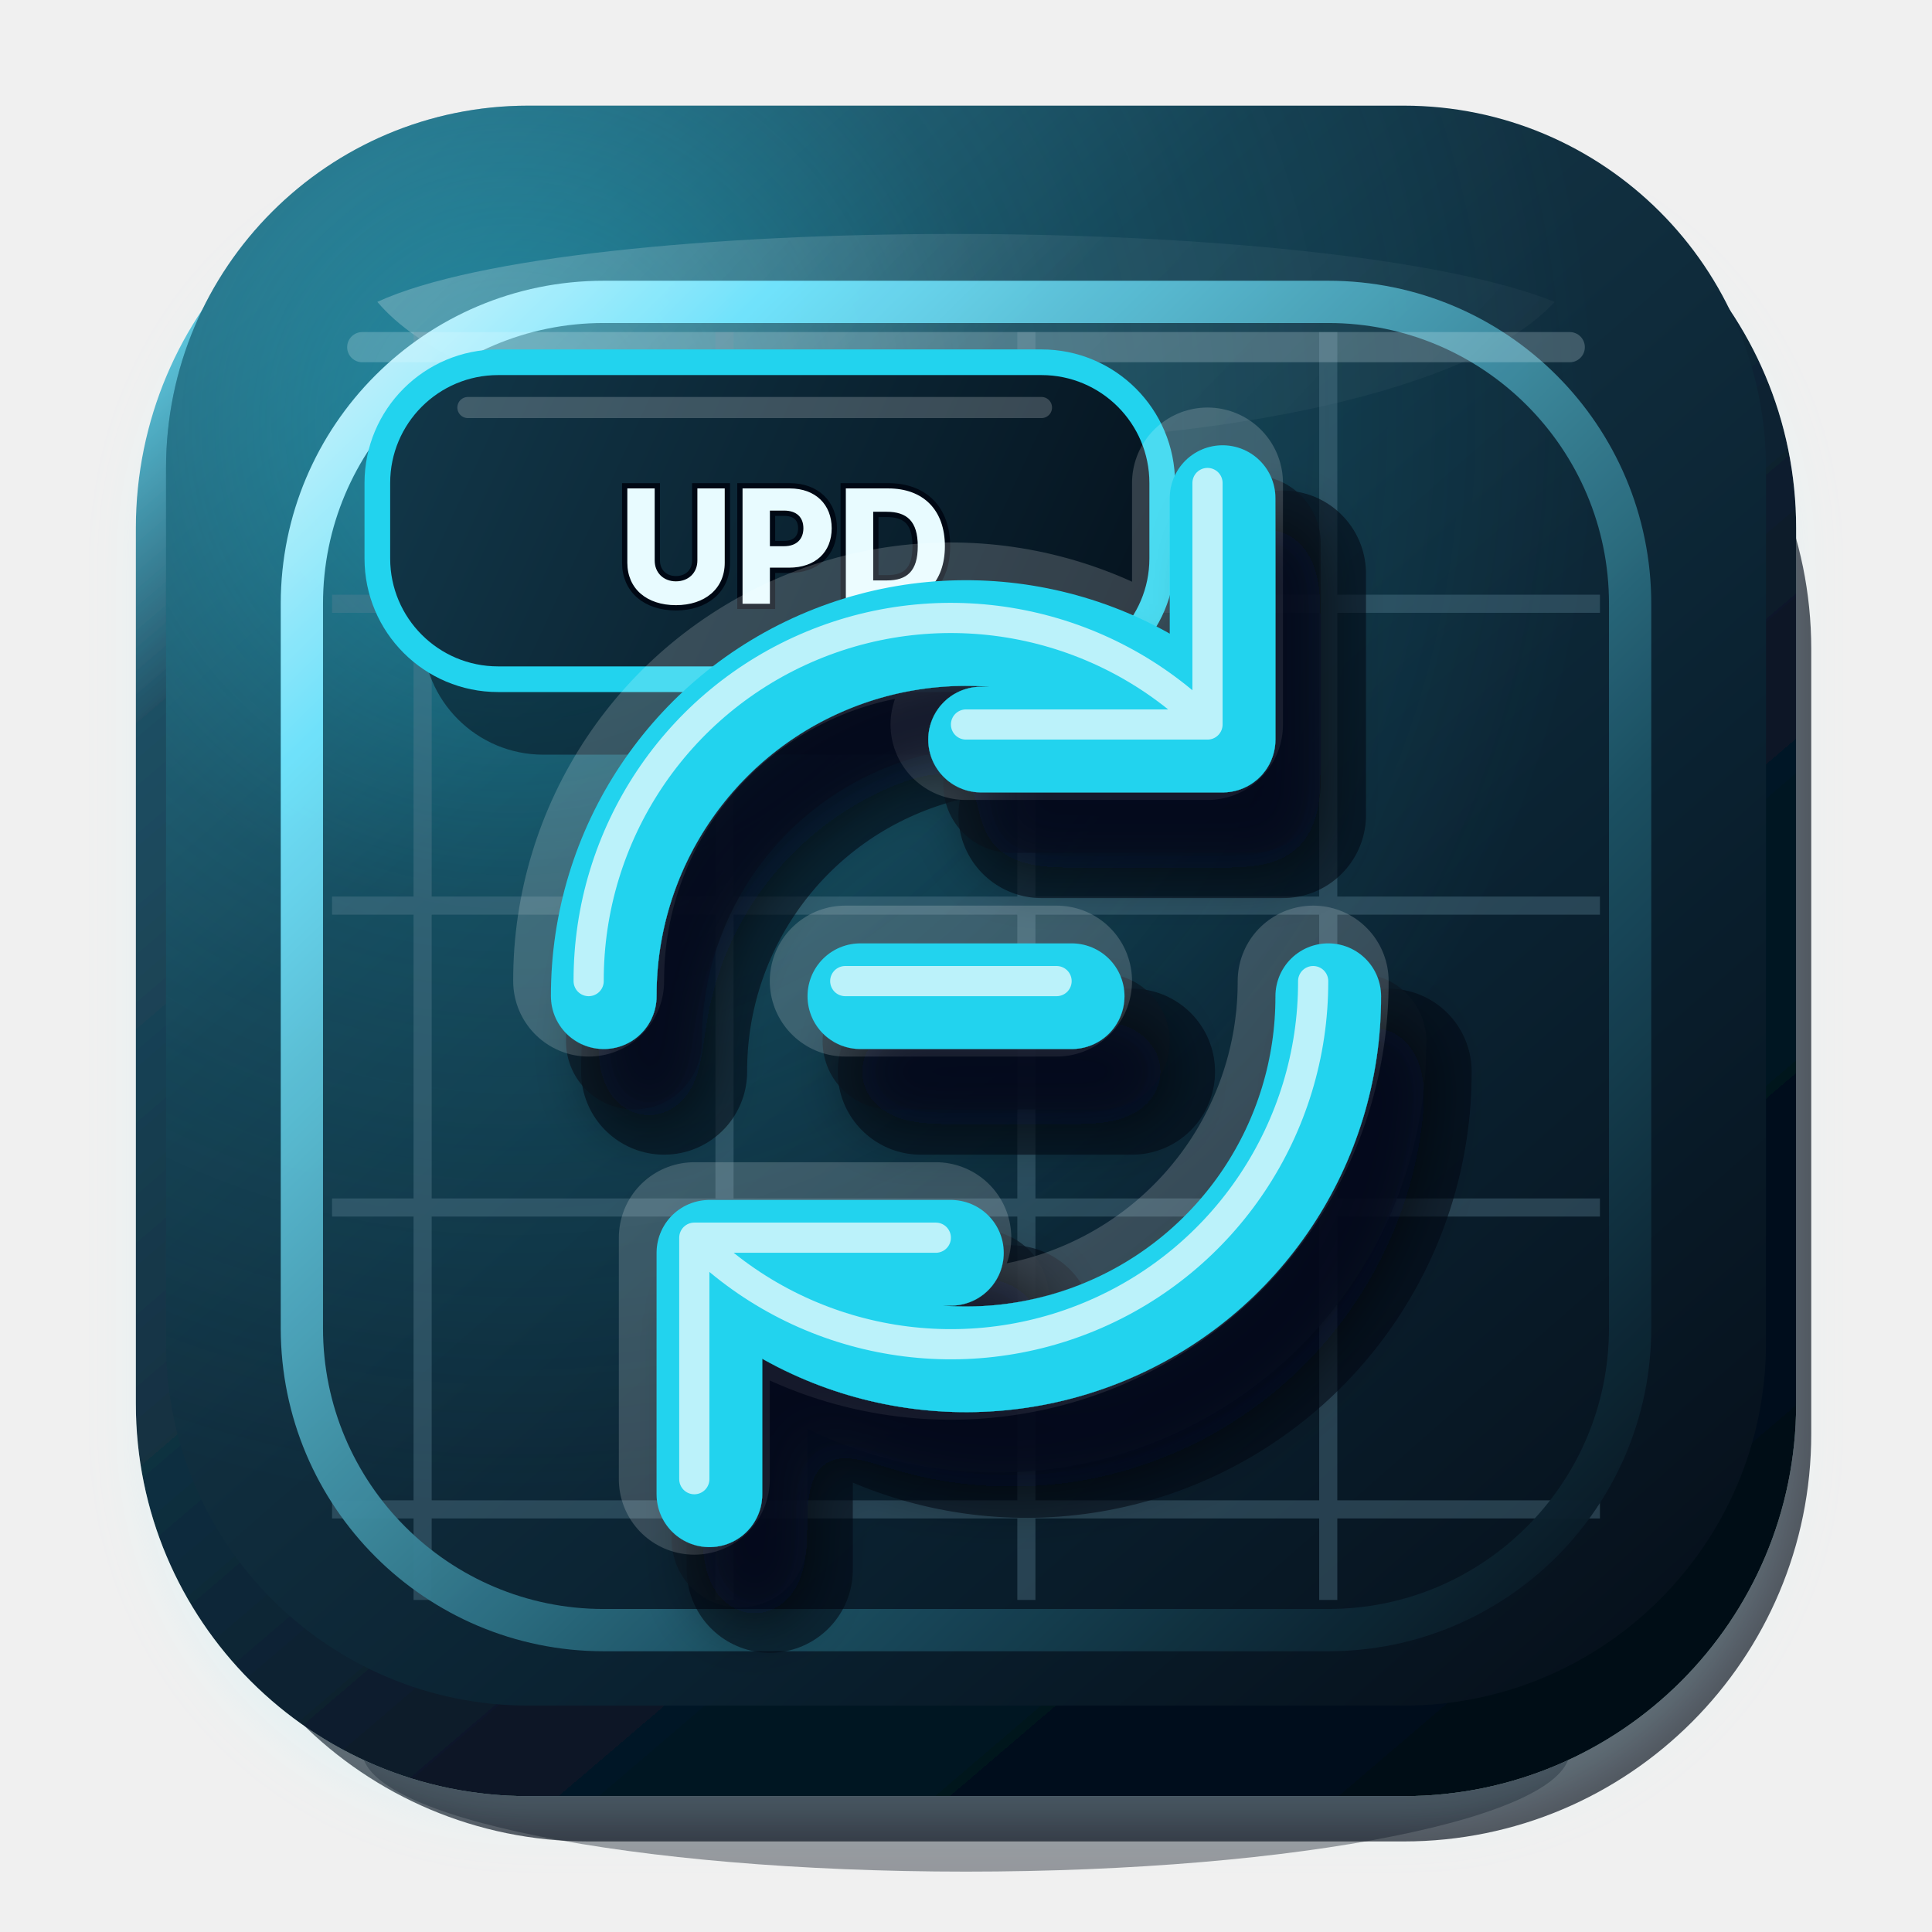
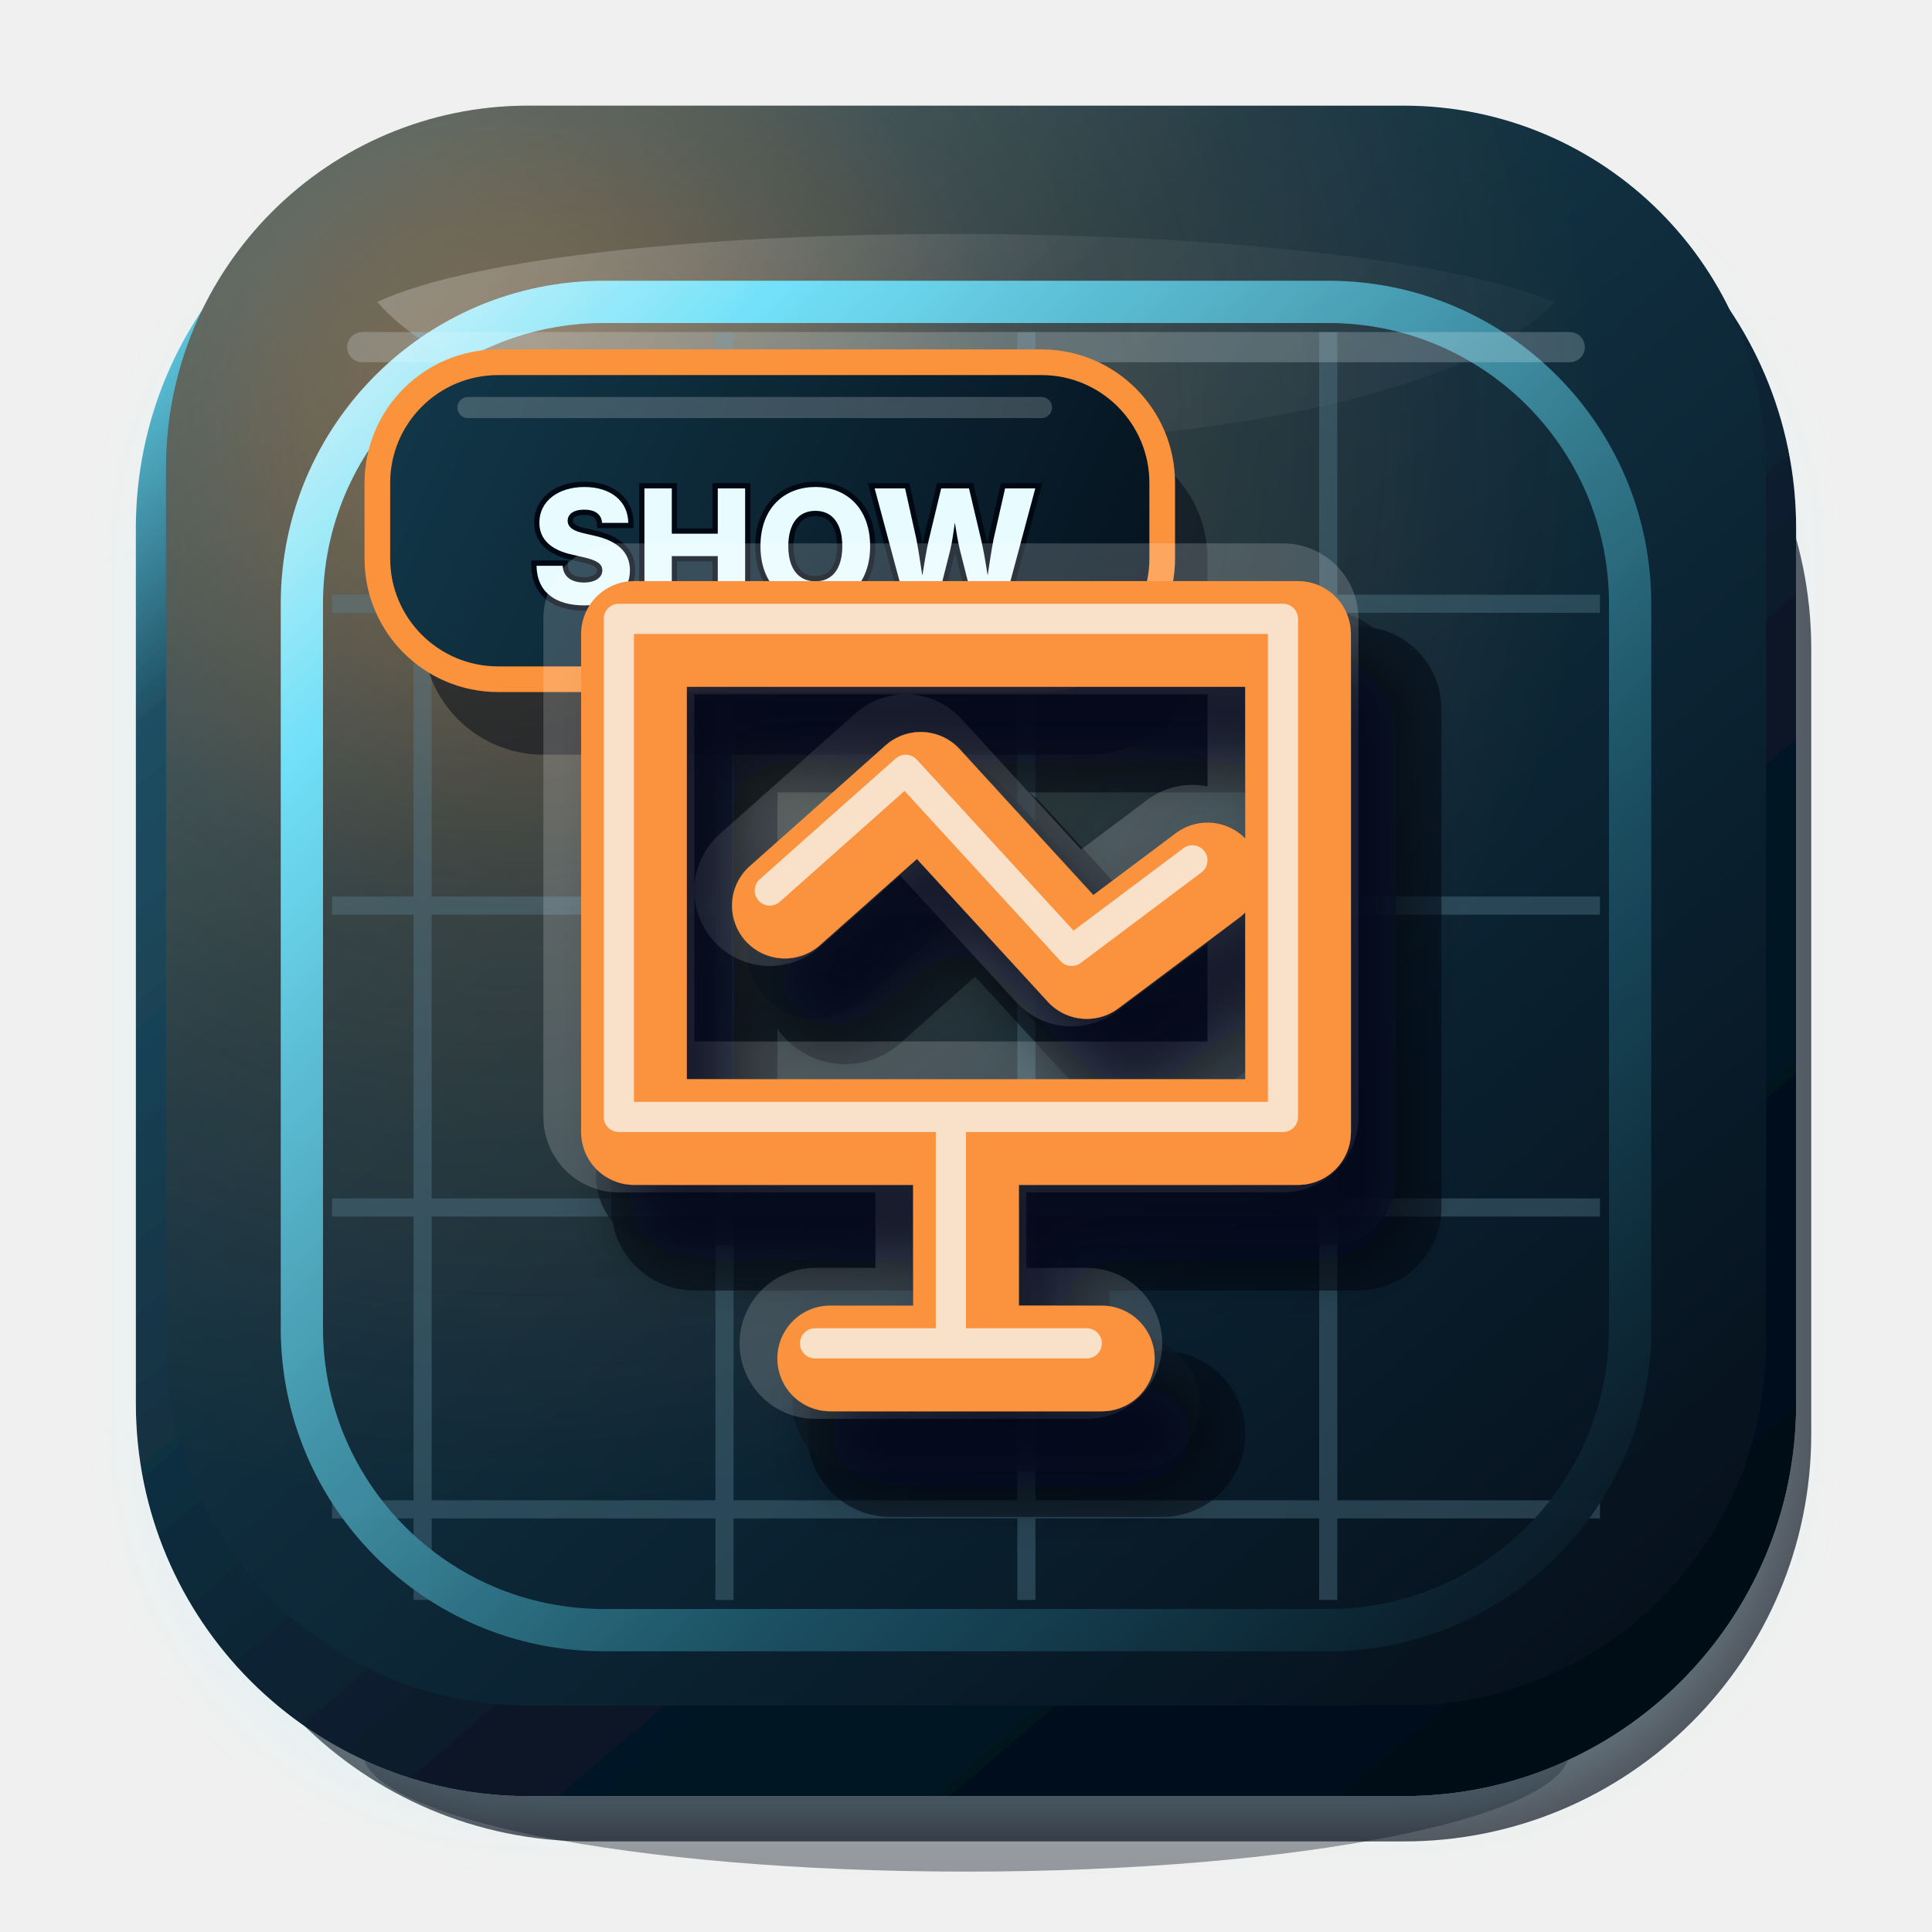
<svg xmlns="http://www.w3.org/2000/svg" width="128" height="128" viewBox="0 0 128 128">
  <defs>
    <linearGradient id="edge" x1="18" y1="10" x2="112" y2="120" gradientUnits="userSpaceOnUse">
      <stop offset="0" stop-color="#6ee7ff" />
      <stop offset="0.16" stop-color="#1f4f63" />
      <stop offset="0.62" stop-color="#071827" />
      <stop offset="1" stop-color="#020814" />
    </linearGradient>
    <linearGradient id="face" x1="22" y1="13" x2="108" y2="111" gradientUnits="userSpaceOnUse">
      <stop offset="0" stop-color="#2b5b6f" />
      <stop offset="0.28" stop-color="#143647" />
      <stop offset="0.68" stop-color="#0a2130" />
      <stop offset="1" stop-color="#06101b" />
    </linearGradient>
    <linearGradient id="badge" x1="26" y1="24" x2="78" y2="48" gradientUnits="userSpaceOnUse">
      <stop offset="0" stop-color="#12384a" />
      <stop offset="1" stop-color="#04101b" />
    </linearGradient>
    <linearGradient id="rim" x1="20" y1="18" x2="108" y2="108" gradientUnits="userSpaceOnUse">
      <stop offset="0" stop-color="#e8fbff" />
      <stop offset="0.18" stop-color="#72e6ff" />
      <stop offset="0.68" stop-color="#1c5264" />
      <stop offset="1" stop-color="#06111d" />
    </linearGradient>
    <radialGradient id="glow" cx="34" cy="28" r="72" gradientUnits="userSpaceOnUse">
-       <stop offset="0" stop-color="#22d3ee" stop-opacity="0.46" />
-       <stop offset="0.45" stop-color="#22d3ee" stop-opacity="0.16" />
-       <stop offset="1" stop-color="#22d3ee" stop-opacity="0" />
+       <stop offset="0" stop-color="#fb923c" stop-opacity="0.46" />
+       <stop offset="0.45" stop-color="#fb923c" stop-opacity="0.16" />
+       <stop offset="1" stop-color="#fb923c" stop-opacity="0" />
    </radialGradient>
    <linearGradient id="shine" x1="24" y1="16" x2="86" y2="74" gradientUnits="userSpaceOnUse">
      <stop offset="0" stop-color="#ffffff" stop-opacity="0.36" />
      <stop offset="0.42" stop-color="#ffffff" stop-opacity="0.08" />
      <stop offset="1" stop-color="#ffffff" stop-opacity="0" />
    </linearGradient>
    <filter id="plateShadow" x="-28%" y="-26%" width="156%" height="166%">
      <feDropShadow dx="0" dy="15" stdDeviation="9" flood-color="#000814" flood-opacity="0.48" />
      <feDropShadow dx="0" dy="2" stdDeviation="1.5" flood-color="#b7f5ff" flood-opacity="0.18" />
    </filter>
    <filter id="glyphLift" x="-28%" y="-28%" width="156%" height="156%">
      <feDropShadow dx="3" dy="5" stdDeviation="2" flood-color="#000814" flood-opacity="0.62" />
    </filter>
  </defs>
  <ellipse cx="64" cy="116" rx="40" ry="8" fill="#000814" opacity="0.38" />
  <rect x="12" y="16" width="108" height="106" rx="27" fill="#020814" opacity="0.68" />
  <rect x="9" y="9" width="110" height="110" rx="26" fill="url(#edge)" filter="url(#plateShadow)" />
  <rect x="11" y="7" width="106" height="106" rx="24" fill="url(#face)" />
  <rect x="11" y="7" width="106" height="106" rx="24" fill="url(#glow)" />
  <path d="M25 20c13-6 63-6 78 0c-11 12-67 13-78 0z" fill="url(#shine)" opacity="0.72" />
  <path d="M28 22v84M48 22v84M68 22v84M88 22v84M22 40h84M22 60h84M22 80h84M22 100h84" fill="none" stroke="#5a8294" stroke-width="1.2" opacity="0.38" />
  <rect x="20" y="20" width="88" height="88" rx="20" fill="none" stroke="url(#rim)" stroke-width="2.8" opacity="0.96" />
  <path d="M24 23h80" fill="none" stroke="#e8fbff" stroke-width="2" stroke-linecap="round" opacity="0.22" />
  <rect x="28" y="29" width="52" height="21" rx="8" fill="#020814" opacity="0.5" />
-   <rect x="25" y="24" width="52" height="21" rx="8" fill="url(#badge)" stroke="#22d3ee" stroke-width="1.7" />
+   <rect x="25" y="24" width="52" height="21" rx="8" fill="url(#badge)" stroke="#fb923c" stroke-width="1.7" />
  <path d="M31 27h38" fill="none" stroke="#ffffff" stroke-width="1.4" stroke-linecap="round" opacity="0.2" />
-   <text x="52" y="40" text-anchor="middle" font-family="Cantarell, Inter, Arial, sans-serif" font-size="10.5" font-weight="800" fill="#e8fbff" stroke="#000814" stroke-width="0.7" paint-order="stroke">UPD</text>
-   <path d="M40 66a24 24 0 0 1 41-17M81 49h-16M81 49v-16M88 66a24 24 0 0 1-41 17M47 83h16M47 83v16M57 66h14" fill="none" stroke="#020814" stroke-width="11" stroke-linecap="round" stroke-linejoin="round" opacity="0.58" transform="translate(4 5)" />
-   <path d="M40 66a24 24 0 0 1 41-17M81 49h-16M81 49v-16M88 66a24 24 0 0 1-41 17M47 83h16M47 83v16M57 66h14" fill="none" stroke="#0b1724" stroke-width="9" stroke-linecap="round" stroke-linejoin="round" opacity="0.72" transform="translate(2 3)" />
-   <path d="M40 66a24 24 0 0 1 41-17M81 49h-16M81 49v-16M88 66a24 24 0 0 1-41 17M47 83h16M47 83v16M57 66h14" fill="none" stroke="#ffffff" stroke-width="10" stroke-linecap="round" stroke-linejoin="round" opacity="0.18" transform="translate(-1 -1)" />
-   <path d="M40 66a24 24 0 0 1 41-17M81 49h-16M81 49v-16M88 66a24 24 0 0 1-41 17M47 83h16M47 83v16M57 66h14" fill="none" stroke="#22d3ee" stroke-width="7" stroke-linecap="round" stroke-linejoin="round" filter="url(#glyphLift)" />
-   <path d="M40 66a24 24 0 0 1 41-17M81 49h-16M81 49v-16M88 66a24 24 0 0 1-41 17M47 83h16M47 83v16M57 66h14" fill="none" stroke="#f7fdff" stroke-width="2" stroke-linecap="round" stroke-linejoin="round" opacity="0.72" transform="translate(-1 -1)" />
+   <text x="52" y="40" text-anchor="middle" font-family="Cantarell, Inter, Arial, sans-serif" font-size="10.5" font-weight="800" fill="#e8fbff" stroke="#000814" stroke-width="0.7" paint-order="stroke">SHOW</text>
+   <path d="M42 42h44v33H42zM55 90h18M64 75v15M52 60l9-8l11 12l8-6" fill="none" stroke="#020814" stroke-width="11" stroke-linecap="round" stroke-linejoin="round" opacity="0.58" transform="translate(4 5)" />
+   <path d="M42 42h44v33H42zM55 90h18M64 75v15M52 60l9-8l11 12l8-6" fill="none" stroke="#0b1724" stroke-width="9" stroke-linecap="round" stroke-linejoin="round" opacity="0.72" transform="translate(2 3)" />
+   <path d="M42 42h44v33H42zM55 90h18M64 75v15M52 60l9-8l11 12l8-6" fill="none" stroke="#ffffff" stroke-width="10" stroke-linecap="round" stroke-linejoin="round" opacity="0.18" transform="translate(-1 -1)" />
+   <path d="M42 42h44v33H42zM55 90h18M64 75v15M52 60l9-8l11 12l8-6" fill="none" stroke="#fb923c" stroke-width="7" stroke-linecap="round" stroke-linejoin="round" filter="url(#glyphLift)" />
+   <path d="M42 42h44v33H42zM55 90h18M64 75v15M52 60l9-8l11 12l8-6" fill="none" stroke="#f7fdff" stroke-width="2" stroke-linecap="round" stroke-linejoin="round" opacity="0.72" transform="translate(-1 -1)" />
</svg>
